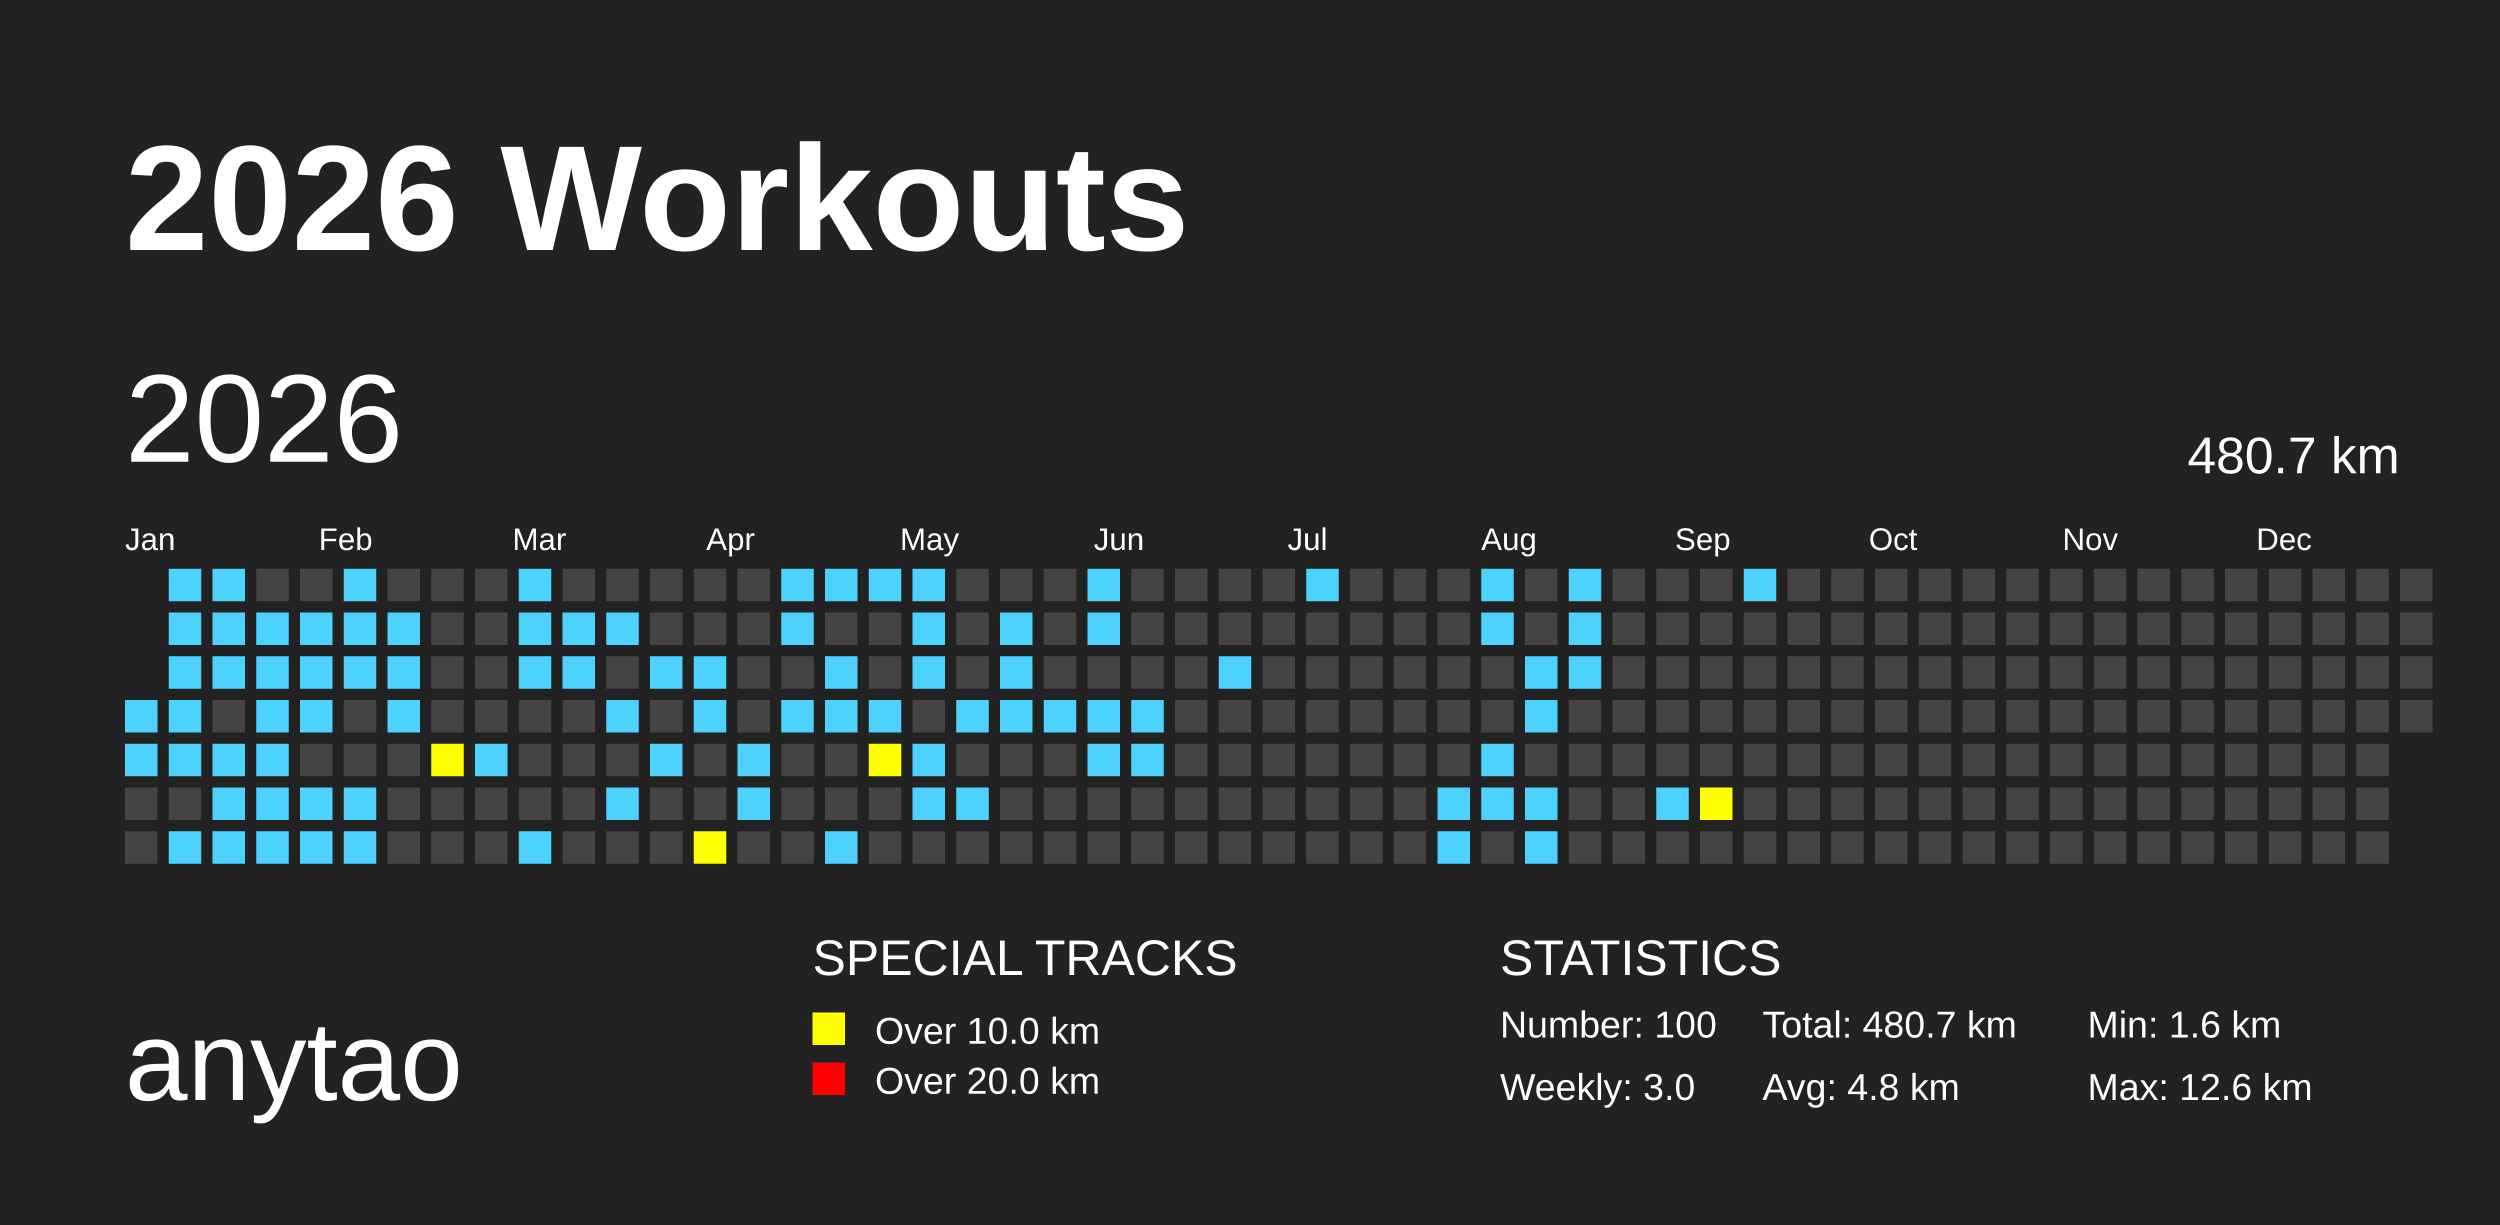
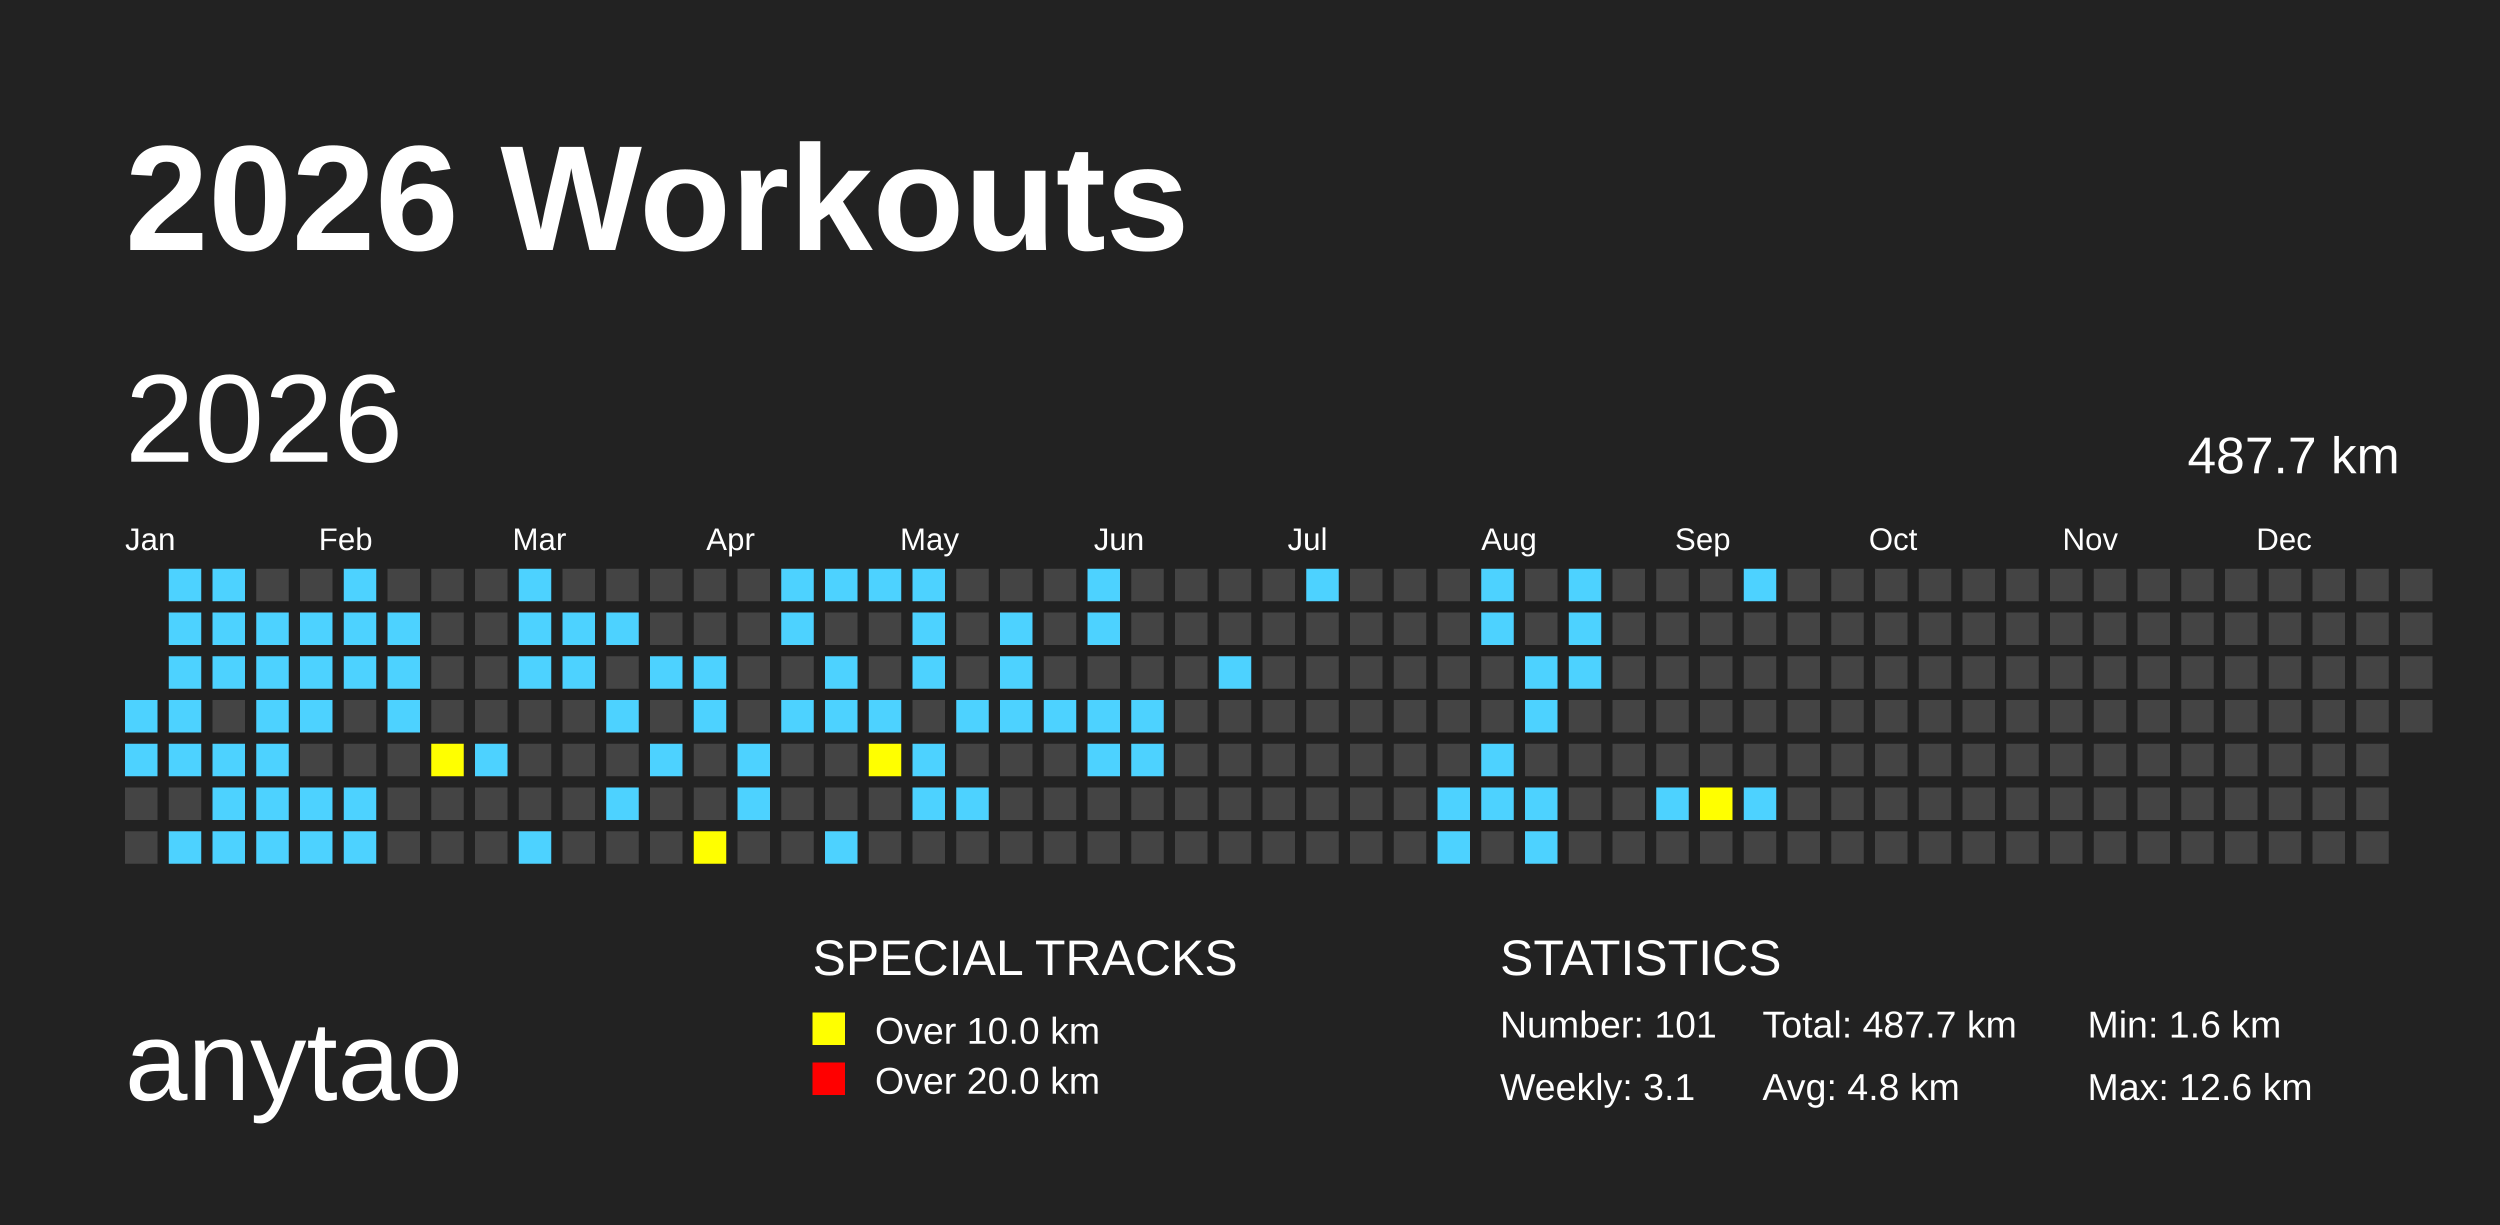
<svg xmlns="http://www.w3.org/2000/svg" baseProfile="full" height="98mm" version="1.1" viewBox="0,0,200,98" width="200mm">
  <defs>
    <pattern height="2" id="indoor-stripe" patternUnits="userSpaceOnUse" width="2">
      <line stroke="white" stroke-opacity="0.45" stroke-width="0.5" x1="0" x2="2" y1="2" y2="0" />
    </pattern>
  </defs>
  <rect fill="#222222" height="98" width="200" x="0" y="0" />
  <text fill="#FFFFFF" style="font-size:12px; font-family:Arial; font-weight:bold;" x="10" y="20">2026 Workouts</text>
  <text fill="#FFFFFF" style="font-size:9px; font-family:Arial" x="10" y="88">anytao</text>
  <text fill="#FFFFFF" style="font-size:4px; font-family:Arial" x="65" y="78">SPECIAL TRACKS</text>
  <rect fill="yellow" height="2.6" width="2.6" x="65" y="81" />
  <text fill="#FFFFFF" style="font-size:3px; font-family:Arial" x="70" y="83.5">Over 10.0 km</text>
  <rect fill="red" height="2.6" width="2.6" x="65" y="85" />
  <text fill="#FFFFFF" style="font-size:3px; font-family:Arial" x="70" y="87.5">Over 20.0 km</text>
  <text fill="#FFFFFF" style="font-size:4px; font-family:Arial" x="120" y="78">STATISTICS</text>
-   <text fill="#FFFFFF" style="font-size:3px; font-family:Arial" x="120" y="83">Number: 100</text>
-   <text fill="#FFFFFF" style="font-size:3px; font-family:Arial" x="120" y="88">Weekly: 3.0</text>
-   <text fill="#FFFFFF" style="font-size:3px; font-family:Arial" x="141" y="83">Total: 480.7 km</text>
+   <text fill="#FFFFFF" style="font-size:3px; font-family:Arial" x="120" y="83">Number: 101</text>
+   <text fill="#FFFFFF" style="font-size:3px; font-family:Arial" x="120" y="88">Weekly: 3.1</text>
+   <text fill="#FFFFFF" style="font-size:3px; font-family:Arial" x="141" y="83">Total: 487.7 km</text>
  <text fill="#FFFFFF" style="font-size:3px; font-family:Arial" x="141" y="88">Avg: 4.8 km</text>
  <text fill="#FFFFFF" style="font-size:3px; font-family:Arial" x="167" y="83">Min: 1.6 km</text>
  <text fill="#FFFFFF" style="font-size:3px; font-family:Arial" x="167" y="88">Max: 12.6 km</text>
  <text dominant-baseline="hanging" fill="#FFFFFF" style="font-size:10.0px; font-family:Arial;" x="10" y="30">2026</text>
-   <text dominant-baseline="hanging" fill="#FFFFFF" style="font-size:4.125px; font-family:Arial;" x="175" y="35">480.7 km</text>
+   <text dominant-baseline="hanging" fill="#FFFFFF" style="font-size:4.125px; font-family:Arial;" x="175" y="35">487.7 km</text>
  <text fill="#FFFFFF" style="font-size:2.5px; font-family:Arial" x="10.0" y="44">Jan</text>
  <text fill="#FFFFFF" style="font-size:2.5px; font-family:Arial" x="25.5" y="44">Feb</text>
  <text fill="#FFFFFF" style="font-size:2.5px; font-family:Arial" x="41.0" y="44">Mar</text>
  <text fill="#FFFFFF" style="font-size:2.5px; font-family:Arial" x="56.5" y="44">Apr</text>
  <text fill="#FFFFFF" style="font-size:2.5px; font-family:Arial" x="72.0" y="44">May</text>
  <text fill="#FFFFFF" style="font-size:2.5px; font-family:Arial" x="87.5" y="44">Jun</text>
  <text fill="#FFFFFF" style="font-size:2.5px; font-family:Arial" x="103.0" y="44">Jul</text>
  <text fill="#FFFFFF" style="font-size:2.5px; font-family:Arial" x="118.5" y="44">Aug</text>
  <text fill="#FFFFFF" style="font-size:2.5px; font-family:Arial" x="134.0" y="44">Sep</text>
  <text fill="#FFFFFF" style="font-size:2.5px; font-family:Arial" x="149.5" y="44">Oct</text>
  <text fill="#FFFFFF" style="font-size:2.5px; font-family:Arial" x="165.0" y="44">Nov</text>
  <text fill="#FFFFFF" style="font-size:2.5px; font-family:Arial" x="180.5" y="44">Dec</text>
  <rect fill="#4DD2FF" height="2.6" width="2.6" x="10.0" y="56.0" />
  <rect fill="#4DD2FF" height="2.6" width="2.6" x="10.0" y="59.5" />
  <rect fill="#444444" height="2.6" width="2.6" x="10.0" y="63.0" />
  <rect fill="#444444" height="2.6" width="2.6" x="10.0" y="66.5" />
  <rect fill="#4DD2FF" height="2.6" width="2.6" x="13.5" y="45.5" />
  <rect fill="#4DD2FF" height="2.6" width="2.6" x="13.5" y="49.0" />
  <rect fill="#4DD2FF" height="2.6" width="2.6" x="13.5" y="52.5" />
  <rect fill="#4DD2FF" height="2.6" width="2.6" x="13.5" y="56.0" />
  <rect fill="#4DD2FF" height="2.6" width="2.6" x="13.5" y="59.5" />
  <rect fill="#444444" height="2.6" width="2.6" x="13.5" y="63.0" />
  <rect fill="#4DD2FF" height="2.6" width="2.6" x="13.5" y="66.5" />
  <rect fill="#4DD2FF" height="2.6" width="2.6" x="17.0" y="45.5" />
  <rect fill="#4DD2FF" height="2.6" width="2.6" x="17.0" y="49.0" />
  <rect fill="#4DD2FF" height="2.6" width="2.6" x="17.0" y="52.5" />
  <rect fill="#444444" height="2.6" width="2.6" x="17.0" y="56.0" />
  <rect fill="#4DD2FF" height="2.6" width="2.6" x="17.0" y="59.5" />
  <rect fill="#4DD2FF" height="2.6" width="2.6" x="17.0" y="63.0" />
  <rect fill="#4DD2FF" height="2.6" width="2.6" x="17.0" y="66.5" />
  <rect fill="#444444" height="2.6" width="2.6" x="20.5" y="45.5" />
  <rect fill="#4DD2FF" height="2.6" width="2.6" x="20.5" y="49.0" />
  <rect fill="#4DD2FF" height="2.6" width="2.6" x="20.5" y="52.5" />
  <rect fill="#4DD2FF" height="2.6" width="2.6" x="20.5" y="56.0" />
  <rect fill="#4DD2FF" height="2.6" width="2.6" x="20.5" y="59.5" />
  <rect fill="#4DD2FF" height="2.6" width="2.6" x="20.5" y="63.0" />
  <rect fill="#4DD2FF" height="2.6" width="2.6" x="20.5" y="66.5" />
  <rect fill="#444444" height="2.6" width="2.6" x="24.0" y="45.5" />
  <rect fill="#4DD2FF" height="2.6" width="2.6" x="24.0" y="49.0" />
  <rect fill="#4DD2FF" height="2.6" width="2.6" x="24.0" y="52.5" />
  <rect fill="#4DD2FF" height="2.6" width="2.6" x="24.0" y="56.0" />
  <rect fill="#444444" height="2.6" width="2.6" x="24.0" y="59.5" />
  <rect fill="#4DD2FF" height="2.6" width="2.6" x="24.0" y="63.0" />
  <rect fill="#4DD2FF" height="2.6" width="2.6" x="24.0" y="66.5" />
  <rect fill="#4DD2FF" height="2.6" width="2.6" x="27.5" y="45.5" />
  <rect fill="#4DD2FF" height="2.6" width="2.6" x="27.5" y="49.0" />
  <rect fill="#4DD2FF" height="2.6" width="2.6" x="27.5" y="52.5" />
  <rect fill="#444444" height="2.6" width="2.6" x="27.5" y="56.0" />
  <rect fill="#444444" height="2.6" width="2.6" x="27.5" y="59.5" />
  <rect fill="#4DD2FF" height="2.6" width="2.6" x="27.5" y="63.0" />
  <rect fill="#4DD2FF" height="2.6" width="2.6" x="27.5" y="66.5" />
  <rect fill="#444444" height="2.6" width="2.6" x="31.0" y="45.5" />
  <rect fill="#4DD2FF" height="2.6" width="2.6" x="31.0" y="49.0" />
  <rect fill="#4DD2FF" height="2.6" width="2.6" x="31.0" y="52.5" />
  <rect fill="#4DD2FF" height="2.6" width="2.6" x="31.0" y="56.0" />
  <rect fill="#444444" height="2.6" width="2.6" x="31.0" y="59.5" />
  <rect fill="#444444" height="2.6" width="2.6" x="31.0" y="63.0" />
  <rect fill="#444444" height="2.6" width="2.6" x="31.0" y="66.5" />
  <rect fill="#444444" height="2.6" width="2.6" x="34.5" y="45.5" />
  <rect fill="#444444" height="2.6" width="2.6" x="34.5" y="49.0" />
  <rect fill="#444444" height="2.6" width="2.6" x="34.5" y="52.5" />
  <rect fill="#444444" height="2.6" width="2.6" x="34.5" y="56.0" />
  <rect fill="yellow" height="2.6" width="2.6" x="34.5" y="59.5" />
  <rect fill="#444444" height="2.6" width="2.6" x="34.5" y="63.0" />
  <rect fill="#444444" height="2.6" width="2.6" x="34.5" y="66.5" />
  <rect fill="#444444" height="2.6" width="2.6" x="38.0" y="45.5" />
  <rect fill="#444444" height="2.6" width="2.6" x="38.0" y="49.0" />
  <rect fill="#444444" height="2.6" width="2.6" x="38.0" y="52.5" />
  <rect fill="#444444" height="2.6" width="2.6" x="38.0" y="56.0" />
  <rect fill="#4DD2FF" height="2.6" width="2.6" x="38.0" y="59.5" />
  <rect fill="#444444" height="2.6" width="2.6" x="38.0" y="63.0" />
  <rect fill="#444444" height="2.6" width="2.6" x="38.0" y="66.5" />
  <rect fill="#4DD2FF" height="2.6" width="2.6" x="41.5" y="45.5" />
  <rect fill="#4DD2FF" height="2.6" width="2.6" x="41.5" y="49.0" />
  <rect fill="#4DD2FF" height="2.6" width="2.6" x="41.5" y="52.5" />
  <rect fill="#444444" height="2.6" width="2.6" x="41.5" y="56.0" />
  <rect fill="#444444" height="2.6" width="2.6" x="41.5" y="59.5" />
  <rect fill="#444444" height="2.6" width="2.6" x="41.5" y="63.0" />
  <rect fill="#4DD2FF" height="2.6" width="2.6" x="41.5" y="66.5" />
  <rect fill="#444444" height="2.6" width="2.6" x="45.0" y="45.5" />
  <rect fill="#4DD2FF" height="2.6" width="2.6" x="45.0" y="49.0" />
  <rect fill="#4DD2FF" height="2.6" width="2.6" x="45.0" y="52.5" />
  <rect fill="#444444" height="2.6" width="2.6" x="45.0" y="56.0" />
  <rect fill="#444444" height="2.6" width="2.6" x="45.0" y="59.5" />
  <rect fill="#444444" height="2.6" width="2.6" x="45.0" y="63.0" />
  <rect fill="#444444" height="2.6" width="2.6" x="45.0" y="66.5" />
  <rect fill="#444444" height="2.6" width="2.6" x="48.5" y="45.5" />
  <rect fill="#4DD2FF" height="2.6" width="2.6" x="48.5" y="49.0" />
  <rect fill="#444444" height="2.6" width="2.6" x="48.5" y="52.5" />
  <rect fill="#4DD2FF" height="2.6" width="2.6" x="48.5" y="56.0" />
  <rect fill="#444444" height="2.6" width="2.6" x="48.5" y="59.5" />
  <rect fill="#4DD2FF" height="2.6" width="2.6" x="48.5" y="63.0" />
  <rect fill="#444444" height="2.6" width="2.6" x="48.5" y="66.5" />
  <rect fill="#444444" height="2.6" width="2.6" x="52.0" y="45.5" />
  <rect fill="#444444" height="2.6" width="2.6" x="52.0" y="49.0" />
  <rect fill="#4DD2FF" height="2.6" width="2.6" x="52.0" y="52.5" />
  <rect fill="#444444" height="2.6" width="2.6" x="52.0" y="56.0" />
  <rect fill="#4DD2FF" height="2.6" width="2.6" x="52.0" y="59.5" />
  <rect fill="#444444" height="2.6" width="2.6" x="52.0" y="63.0" />
  <rect fill="#444444" height="2.6" width="2.6" x="52.0" y="66.5" />
  <rect fill="#444444" height="2.6" width="2.6" x="55.5" y="45.5" />
  <rect fill="#444444" height="2.6" width="2.6" x="55.5" y="49.0" />
  <rect fill="#4DD2FF" height="2.6" width="2.6" x="55.5" y="52.5" />
  <rect fill="#4DD2FF" height="2.6" width="2.6" x="55.5" y="56.0" />
  <rect fill="#444444" height="2.6" width="2.6" x="55.5" y="59.5" />
  <rect fill="#444444" height="2.6" width="2.6" x="55.5" y="63.0" />
  <rect fill="yellow" height="2.6" width="2.6" x="55.5" y="66.5" />
  <rect fill="#444444" height="2.6" width="2.6" x="59.0" y="45.5" />
  <rect fill="#444444" height="2.6" width="2.6" x="59.0" y="49.0" />
  <rect fill="#444444" height="2.6" width="2.6" x="59.0" y="52.5" />
  <rect fill="#444444" height="2.6" width="2.6" x="59.0" y="56.0" />
  <rect fill="#4DD2FF" height="2.6" width="2.6" x="59.0" y="59.5" />
  <rect fill="#4DD2FF" height="2.6" width="2.6" x="59.0" y="63.0" />
  <rect fill="#444444" height="2.6" width="2.6" x="59.0" y="66.5" />
  <rect fill="#4DD2FF" height="2.6" width="2.6" x="62.5" y="45.5" />
  <rect fill="#4DD2FF" height="2.6" width="2.6" x="62.5" y="49.0" />
  <rect fill="#444444" height="2.6" width="2.6" x="62.5" y="52.5" />
  <rect fill="#4DD2FF" height="2.6" width="2.6" x="62.5" y="56.0" />
  <rect fill="#444444" height="2.6" width="2.6" x="62.5" y="59.5" />
  <rect fill="#444444" height="2.6" width="2.6" x="62.5" y="63.0" />
  <rect fill="#444444" height="2.6" width="2.6" x="62.5" y="66.5" />
  <rect fill="#4DD2FF" height="2.6" width="2.6" x="66.0" y="45.5" />
  <rect fill="#444444" height="2.6" width="2.6" x="66.0" y="49.0" />
  <rect fill="#4DD2FF" height="2.6" width="2.6" x="66.0" y="52.5" />
  <rect fill="#4DD2FF" height="2.6" width="2.6" x="66.0" y="56.0" />
  <rect fill="#444444" height="2.6" width="2.6" x="66.0" y="59.5" />
  <rect fill="#444444" height="2.6" width="2.6" x="66.0" y="63.0" />
  <rect fill="#4DD2FF" height="2.6" width="2.6" x="66.0" y="66.5" />
  <rect fill="#4DD2FF" height="2.6" width="2.6" x="69.5" y="45.5" />
  <rect fill="#444444" height="2.6" width="2.6" x="69.5" y="49.0" />
  <rect fill="#444444" height="2.6" width="2.6" x="69.5" y="52.5" />
  <rect fill="#4DD2FF" height="2.6" width="2.6" x="69.5" y="56.0" />
  <rect fill="yellow" height="2.6" width="2.6" x="69.5" y="59.5" />
  <rect fill="#444444" height="2.6" width="2.6" x="69.5" y="63.0" />
  <rect fill="#444444" height="2.6" width="2.6" x="69.5" y="66.5" />
  <rect fill="#4DD2FF" height="2.6" width="2.6" x="73.0" y="45.5" />
  <rect fill="#4DD2FF" height="2.6" width="2.6" x="73.0" y="49.0" />
  <rect fill="#4DD2FF" height="2.6" width="2.6" x="73.0" y="52.5" />
  <rect fill="#444444" height="2.6" width="2.6" x="73.0" y="56.0" />
  <rect fill="#4DD2FF" height="2.6" width="2.6" x="73.0" y="59.5" />
  <rect fill="#4DD2FF" height="2.6" width="2.6" x="73.0" y="63.0" />
  <rect fill="#444444" height="2.6" width="2.6" x="73.0" y="66.5" />
  <rect fill="#444444" height="2.6" width="2.6" x="76.5" y="45.5" />
  <rect fill="#444444" height="2.6" width="2.6" x="76.5" y="49.0" />
  <rect fill="#444444" height="2.6" width="2.6" x="76.5" y="52.5" />
  <rect fill="#4DD2FF" height="2.6" width="2.6" x="76.5" y="56.0" />
  <rect fill="#444444" height="2.6" width="2.6" x="76.5" y="59.5" />
  <rect fill="#4DD2FF" height="2.6" width="2.6" x="76.5" y="63.0" />
  <rect fill="#444444" height="2.6" width="2.6" x="76.5" y="66.5" />
  <rect fill="#444444" height="2.6" width="2.6" x="80.0" y="45.5" />
  <rect fill="#4DD2FF" height="2.6" width="2.6" x="80.0" y="49.0" />
  <rect fill="#4DD2FF" height="2.6" width="2.6" x="80.0" y="52.5" />
  <rect fill="#4DD2FF" height="2.6" width="2.6" x="80.0" y="56.0" />
  <rect fill="#444444" height="2.6" width="2.6" x="80.0" y="59.5" />
  <rect fill="#444444" height="2.6" width="2.6" x="80.0" y="63.0" />
  <rect fill="#444444" height="2.6" width="2.6" x="80.0" y="66.5" />
  <rect fill="#444444" height="2.6" width="2.6" x="83.5" y="45.5" />
  <rect fill="#444444" height="2.6" width="2.6" x="83.5" y="49.0" />
  <rect fill="#444444" height="2.6" width="2.6" x="83.5" y="52.5" />
  <rect fill="#4DD2FF" height="2.6" width="2.6" x="83.5" y="56.0" />
  <rect fill="#444444" height="2.6" width="2.6" x="83.5" y="59.5" />
  <rect fill="#444444" height="2.6" width="2.6" x="83.5" y="63.0" />
  <rect fill="#444444" height="2.6" width="2.6" x="83.5" y="66.5" />
  <rect fill="#4DD2FF" height="2.6" width="2.6" x="87.0" y="45.5" />
  <rect fill="#4DD2FF" height="2.6" width="2.6" x="87.0" y="49.0" />
  <rect fill="#444444" height="2.6" width="2.6" x="87.0" y="52.5" />
  <rect fill="#4DD2FF" height="2.6" width="2.6" x="87.0" y="56.0" />
  <rect fill="#4DD2FF" height="2.6" width="2.6" x="87.0" y="59.5" />
  <rect fill="#444444" height="2.6" width="2.6" x="87.0" y="63.0" />
  <rect fill="#444444" height="2.6" width="2.6" x="87.0" y="66.5" />
  <rect fill="#444444" height="2.6" width="2.6" x="90.5" y="45.5" />
  <rect fill="#444444" height="2.6" width="2.6" x="90.5" y="49.0" />
  <rect fill="#444444" height="2.6" width="2.6" x="90.5" y="52.5" />
  <rect fill="#4DD2FF" height="2.6" width="2.6" x="90.5" y="56.0" />
  <rect fill="#4DD2FF" height="2.6" width="2.6" x="90.5" y="59.5" />
  <rect fill="#444444" height="2.6" width="2.6" x="90.5" y="63.0" />
  <rect fill="#444444" height="2.6" width="2.6" x="90.5" y="66.5" />
  <rect fill="#444444" height="2.6" width="2.6" x="94.0" y="45.5" />
  <rect fill="#444444" height="2.6" width="2.6" x="94.0" y="49.0" />
  <rect fill="#444444" height="2.6" width="2.6" x="94.0" y="52.5" />
  <rect fill="#444444" height="2.6" width="2.6" x="94.0" y="56.0" />
  <rect fill="#444444" height="2.6" width="2.6" x="94.0" y="59.5" />
  <rect fill="#444444" height="2.6" width="2.6" x="94.0" y="63.0" />
  <rect fill="#444444" height="2.6" width="2.6" x="94.0" y="66.5" />
  <rect fill="#444444" height="2.6" width="2.6" x="97.5" y="45.5" />
  <rect fill="#444444" height="2.6" width="2.6" x="97.5" y="49.0" />
  <rect fill="#4DD2FF" height="2.6" width="2.6" x="97.5" y="52.5" />
  <rect fill="#444444" height="2.6" width="2.6" x="97.5" y="56.0" />
  <rect fill="#444444" height="2.6" width="2.6" x="97.5" y="59.5" />
  <rect fill="#444444" height="2.6" width="2.6" x="97.5" y="63.0" />
  <rect fill="#444444" height="2.6" width="2.6" x="97.5" y="66.5" />
  <rect fill="#444444" height="2.6" width="2.6" x="101.0" y="45.5" />
  <rect fill="#444444" height="2.6" width="2.6" x="101.0" y="49.0" />
  <rect fill="#444444" height="2.6" width="2.6" x="101.0" y="52.5" />
  <rect fill="#444444" height="2.6" width="2.6" x="101.0" y="56.0" />
  <rect fill="#444444" height="2.6" width="2.6" x="101.0" y="59.5" />
  <rect fill="#444444" height="2.6" width="2.6" x="101.0" y="63.0" />
  <rect fill="#444444" height="2.6" width="2.6" x="101.0" y="66.5" />
  <rect fill="#4DD2FF" height="2.6" width="2.6" x="104.5" y="45.5" />
  <rect fill="#444444" height="2.6" width="2.6" x="104.5" y="49.0" />
  <rect fill="#444444" height="2.6" width="2.6" x="104.5" y="52.5" />
  <rect fill="#444444" height="2.6" width="2.6" x="104.5" y="56.0" />
  <rect fill="#444444" height="2.6" width="2.6" x="104.5" y="59.5" />
  <rect fill="#444444" height="2.6" width="2.6" x="104.5" y="63.0" />
  <rect fill="#444444" height="2.6" width="2.6" x="104.5" y="66.5" />
  <rect fill="#444444" height="2.6" width="2.6" x="108.0" y="45.5" />
  <rect fill="#444444" height="2.6" width="2.6" x="108.0" y="49.0" />
  <rect fill="#444444" height="2.6" width="2.6" x="108.0" y="52.5" />
  <rect fill="#444444" height="2.6" width="2.6" x="108.0" y="56.0" />
  <rect fill="#444444" height="2.6" width="2.6" x="108.0" y="59.5" />
  <rect fill="#444444" height="2.6" width="2.6" x="108.0" y="63.0" />
  <rect fill="#444444" height="2.6" width="2.6" x="108.0" y="66.5" />
  <rect fill="#444444" height="2.6" width="2.6" x="111.5" y="45.5" />
  <rect fill="#444444" height="2.6" width="2.6" x="111.5" y="49.0" />
  <rect fill="#444444" height="2.6" width="2.6" x="111.5" y="52.5" />
  <rect fill="#444444" height="2.6" width="2.6" x="111.5" y="56.0" />
  <rect fill="#444444" height="2.6" width="2.6" x="111.5" y="59.5" />
  <rect fill="#444444" height="2.6" width="2.6" x="111.5" y="63.0" />
  <rect fill="#444444" height="2.6" width="2.6" x="111.5" y="66.5" />
  <rect fill="#444444" height="2.6" width="2.6" x="115.0" y="45.5" />
  <rect fill="#444444" height="2.6" width="2.6" x="115.0" y="49.0" />
  <rect fill="#444444" height="2.6" width="2.6" x="115.0" y="52.5" />
  <rect fill="#444444" height="2.6" width="2.6" x="115.0" y="56.0" />
  <rect fill="#444444" height="2.6" width="2.6" x="115.0" y="59.5" />
  <rect fill="#4DD2FF" height="2.6" width="2.6" x="115.0" y="63.0" />
  <rect fill="#4DD2FF" height="2.6" width="2.6" x="115.0" y="66.5" />
  <rect fill="#4DD2FF" height="2.6" width="2.6" x="118.5" y="45.5" />
  <rect fill="#4DD2FF" height="2.6" width="2.6" x="118.5" y="49.0" />
  <rect fill="#444444" height="2.6" width="2.6" x="118.5" y="52.5" />
  <rect fill="#444444" height="2.6" width="2.6" x="118.5" y="56.0" />
  <rect fill="#4DD2FF" height="2.6" width="2.6" x="118.5" y="59.5" />
  <rect fill="#4DD2FF" height="2.6" width="2.6" x="118.5" y="63.0" />
  <rect fill="#444444" height="2.6" width="2.6" x="118.5" y="66.5" />
  <rect fill="#444444" height="2.6" width="2.6" x="122.0" y="45.5" />
  <rect fill="#444444" height="2.6" width="2.6" x="122.0" y="49.0" />
  <rect fill="#4DD2FF" height="2.6" width="2.6" x="122.0" y="52.5" />
  <rect fill="#4DD2FF" height="2.6" width="2.6" x="122.0" y="56.0" />
  <rect fill="#444444" height="2.6" width="2.6" x="122.0" y="59.5" />
  <rect fill="#4DD2FF" height="2.6" width="2.6" x="122.0" y="63.0" />
  <rect fill="#4DD2FF" height="2.6" width="2.6" x="122.0" y="66.5" />
  <rect fill="#4DD2FF" height="2.6" width="2.6" x="125.5" y="45.5" />
  <rect fill="#4DD2FF" height="2.6" width="2.6" x="125.5" y="49.0" />
  <rect fill="#4DD2FF" height="2.6" width="2.6" x="125.5" y="52.5" />
  <rect fill="#444444" height="2.6" width="2.6" x="125.5" y="56.0" />
  <rect fill="#444444" height="2.6" width="2.6" x="125.5" y="59.5" />
  <rect fill="#444444" height="2.6" width="2.6" x="125.5" y="63.0" />
  <rect fill="#444444" height="2.6" width="2.6" x="125.5" y="66.5" />
  <rect fill="#444444" height="2.6" width="2.6" x="129.0" y="45.5" />
  <rect fill="#444444" height="2.6" width="2.6" x="129.0" y="49.0" />
  <rect fill="#444444" height="2.6" width="2.6" x="129.0" y="52.5" />
  <rect fill="#444444" height="2.6" width="2.6" x="129.0" y="56.0" />
  <rect fill="#444444" height="2.6" width="2.6" x="129.0" y="59.5" />
  <rect fill="#444444" height="2.6" width="2.6" x="129.0" y="63.0" />
  <rect fill="#444444" height="2.6" width="2.6" x="129.0" y="66.5" />
  <rect fill="#444444" height="2.6" width="2.6" x="132.5" y="45.5" />
  <rect fill="#444444" height="2.6" width="2.6" x="132.5" y="49.0" />
  <rect fill="#444444" height="2.6" width="2.6" x="132.5" y="52.5" />
  <rect fill="#444444" height="2.6" width="2.6" x="132.5" y="56.0" />
  <rect fill="#444444" height="2.6" width="2.6" x="132.5" y="59.5" />
  <rect fill="#4DD2FF" height="2.6" width="2.6" x="132.5" y="63.0" />
  <rect fill="#444444" height="2.6" width="2.6" x="132.5" y="66.5" />
  <rect fill="#444444" height="2.6" width="2.6" x="136.0" y="45.5" />
  <rect fill="#444444" height="2.6" width="2.6" x="136.0" y="49.0" />
  <rect fill="#444444" height="2.6" width="2.6" x="136.0" y="52.5" />
  <rect fill="#444444" height="2.6" width="2.6" x="136.0" y="56.0" />
  <rect fill="#444444" height="2.6" width="2.6" x="136.0" y="59.5" />
  <rect fill="yellow" height="2.6" width="2.6" x="136.0" y="63.0" />
  <rect fill="#444444" height="2.6" width="2.6" x="136.0" y="66.5" />
  <rect fill="#4DD2FF" height="2.6" width="2.6" x="139.5" y="45.5" />
  <rect fill="#444444" height="2.6" width="2.6" x="139.5" y="49.0" />
  <rect fill="#444444" height="2.6" width="2.6" x="139.5" y="52.5" />
  <rect fill="#444444" height="2.6" width="2.6" x="139.5" y="56.0" />
  <rect fill="#444444" height="2.6" width="2.6" x="139.5" y="59.5" />
-   <rect fill="#444444" height="2.6" width="2.6" x="139.5" y="63.0" />
+   <rect fill="#4DD2FF" height="2.6" width="2.6" x="139.5" y="63.0" />
  <rect fill="#444444" height="2.6" width="2.6" x="139.5" y="66.5" />
  <rect fill="#444444" height="2.6" width="2.6" x="143.0" y="45.5" />
  <rect fill="#444444" height="2.6" width="2.6" x="143.0" y="49.0" />
  <rect fill="#444444" height="2.6" width="2.6" x="143.0" y="52.5" />
  <rect fill="#444444" height="2.6" width="2.6" x="143.0" y="56.0" />
  <rect fill="#444444" height="2.6" width="2.6" x="143.0" y="59.5" />
  <rect fill="#444444" height="2.6" width="2.6" x="143.0" y="63.0" />
  <rect fill="#444444" height="2.6" width="2.6" x="143.0" y="66.5" />
  <rect fill="#444444" height="2.6" width="2.6" x="146.5" y="45.5" />
  <rect fill="#444444" height="2.6" width="2.6" x="146.5" y="49.0" />
  <rect fill="#444444" height="2.6" width="2.6" x="146.5" y="52.5" />
  <rect fill="#444444" height="2.6" width="2.6" x="146.5" y="56.0" />
  <rect fill="#444444" height="2.6" width="2.6" x="146.5" y="59.5" />
  <rect fill="#444444" height="2.6" width="2.6" x="146.5" y="63.0" />
  <rect fill="#444444" height="2.6" width="2.6" x="146.5" y="66.5" />
  <rect fill="#444444" height="2.6" width="2.6" x="150.0" y="45.5" />
  <rect fill="#444444" height="2.6" width="2.6" x="150.0" y="49.0" />
  <rect fill="#444444" height="2.6" width="2.6" x="150.0" y="52.5" />
  <rect fill="#444444" height="2.6" width="2.6" x="150.0" y="56.0" />
  <rect fill="#444444" height="2.6" width="2.6" x="150.0" y="59.5" />
  <rect fill="#444444" height="2.6" width="2.6" x="150.0" y="63.0" />
  <rect fill="#444444" height="2.6" width="2.6" x="150.0" y="66.5" />
  <rect fill="#444444" height="2.6" width="2.6" x="153.5" y="45.5" />
  <rect fill="#444444" height="2.6" width="2.6" x="153.5" y="49.0" />
  <rect fill="#444444" height="2.6" width="2.6" x="153.5" y="52.5" />
  <rect fill="#444444" height="2.6" width="2.6" x="153.5" y="56.0" />
  <rect fill="#444444" height="2.6" width="2.6" x="153.5" y="59.5" />
  <rect fill="#444444" height="2.6" width="2.6" x="153.5" y="63.0" />
  <rect fill="#444444" height="2.6" width="2.6" x="153.5" y="66.5" />
  <rect fill="#444444" height="2.6" width="2.6" x="157.0" y="45.5" />
  <rect fill="#444444" height="2.6" width="2.6" x="157.0" y="49.0" />
  <rect fill="#444444" height="2.6" width="2.6" x="157.0" y="52.5" />
  <rect fill="#444444" height="2.6" width="2.6" x="157.0" y="56.0" />
  <rect fill="#444444" height="2.6" width="2.6" x="157.0" y="59.5" />
  <rect fill="#444444" height="2.6" width="2.6" x="157.0" y="63.0" />
  <rect fill="#444444" height="2.6" width="2.6" x="157.0" y="66.5" />
  <rect fill="#444444" height="2.6" width="2.6" x="160.5" y="45.5" />
  <rect fill="#444444" height="2.6" width="2.6" x="160.5" y="49.0" />
  <rect fill="#444444" height="2.6" width="2.6" x="160.5" y="52.5" />
  <rect fill="#444444" height="2.6" width="2.6" x="160.5" y="56.0" />
  <rect fill="#444444" height="2.6" width="2.6" x="160.5" y="59.5" />
  <rect fill="#444444" height="2.6" width="2.6" x="160.5" y="63.0" />
  <rect fill="#444444" height="2.6" width="2.6" x="160.5" y="66.5" />
  <rect fill="#444444" height="2.6" width="2.6" x="164.0" y="45.5" />
  <rect fill="#444444" height="2.6" width="2.6" x="164.0" y="49.0" />
  <rect fill="#444444" height="2.6" width="2.6" x="164.0" y="52.5" />
  <rect fill="#444444" height="2.6" width="2.6" x="164.0" y="56.0" />
  <rect fill="#444444" height="2.6" width="2.6" x="164.0" y="59.5" />
  <rect fill="#444444" height="2.6" width="2.6" x="164.0" y="63.0" />
  <rect fill="#444444" height="2.6" width="2.6" x="164.0" y="66.5" />
  <rect fill="#444444" height="2.6" width="2.6" x="167.5" y="45.5" />
  <rect fill="#444444" height="2.6" width="2.6" x="167.5" y="49.0" />
  <rect fill="#444444" height="2.6" width="2.6" x="167.5" y="52.5" />
  <rect fill="#444444" height="2.6" width="2.6" x="167.5" y="56.0" />
  <rect fill="#444444" height="2.6" width="2.6" x="167.5" y="59.5" />
  <rect fill="#444444" height="2.6" width="2.6" x="167.5" y="63.0" />
  <rect fill="#444444" height="2.6" width="2.6" x="167.5" y="66.5" />
  <rect fill="#444444" height="2.6" width="2.6" x="171.0" y="45.5" />
  <rect fill="#444444" height="2.6" width="2.6" x="171.0" y="49.0" />
  <rect fill="#444444" height="2.6" width="2.6" x="171.0" y="52.5" />
  <rect fill="#444444" height="2.6" width="2.6" x="171.0" y="56.0" />
  <rect fill="#444444" height="2.6" width="2.6" x="171.0" y="59.5" />
  <rect fill="#444444" height="2.6" width="2.6" x="171.0" y="63.0" />
  <rect fill="#444444" height="2.6" width="2.6" x="171.0" y="66.5" />
  <rect fill="#444444" height="2.6" width="2.6" x="174.5" y="45.5" />
  <rect fill="#444444" height="2.6" width="2.6" x="174.5" y="49.0" />
  <rect fill="#444444" height="2.6" width="2.6" x="174.5" y="52.5" />
  <rect fill="#444444" height="2.6" width="2.6" x="174.5" y="56.0" />
  <rect fill="#444444" height="2.6" width="2.6" x="174.5" y="59.5" />
  <rect fill="#444444" height="2.6" width="2.6" x="174.5" y="63.0" />
  <rect fill="#444444" height="2.6" width="2.6" x="174.5" y="66.5" />
  <rect fill="#444444" height="2.6" width="2.6" x="178.0" y="45.5" />
  <rect fill="#444444" height="2.6" width="2.6" x="178.0" y="49.0" />
  <rect fill="#444444" height="2.6" width="2.6" x="178.0" y="52.5" />
  <rect fill="#444444" height="2.6" width="2.6" x="178.0" y="56.0" />
  <rect fill="#444444" height="2.6" width="2.6" x="178.0" y="59.5" />
  <rect fill="#444444" height="2.6" width="2.6" x="178.0" y="63.0" />
  <rect fill="#444444" height="2.6" width="2.6" x="178.0" y="66.5" />
  <rect fill="#444444" height="2.6" width="2.6" x="181.5" y="45.5" />
  <rect fill="#444444" height="2.6" width="2.6" x="181.5" y="49.0" />
  <rect fill="#444444" height="2.6" width="2.6" x="181.5" y="52.5" />
  <rect fill="#444444" height="2.6" width="2.6" x="181.5" y="56.0" />
  <rect fill="#444444" height="2.6" width="2.6" x="181.5" y="59.5" />
  <rect fill="#444444" height="2.6" width="2.6" x="181.5" y="63.0" />
  <rect fill="#444444" height="2.6" width="2.6" x="181.5" y="66.5" />
  <rect fill="#444444" height="2.6" width="2.6" x="185.0" y="45.5" />
  <rect fill="#444444" height="2.6" width="2.6" x="185.0" y="49.0" />
  <rect fill="#444444" height="2.6" width="2.6" x="185.0" y="52.5" />
  <rect fill="#444444" height="2.6" width="2.6" x="185.0" y="56.0" />
  <rect fill="#444444" height="2.6" width="2.6" x="185.0" y="59.5" />
  <rect fill="#444444" height="2.6" width="2.6" x="185.0" y="63.0" />
  <rect fill="#444444" height="2.6" width="2.6" x="185.0" y="66.5" />
  <rect fill="#444444" height="2.6" width="2.6" x="188.5" y="45.5" />
  <rect fill="#444444" height="2.6" width="2.6" x="188.5" y="49.0" />
  <rect fill="#444444" height="2.6" width="2.6" x="188.5" y="52.5" />
  <rect fill="#444444" height="2.6" width="2.6" x="188.5" y="56.0" />
  <rect fill="#444444" height="2.6" width="2.6" x="188.5" y="59.5" />
  <rect fill="#444444" height="2.6" width="2.6" x="188.5" y="63.0" />
  <rect fill="#444444" height="2.6" width="2.6" x="188.5" y="66.5" />
  <rect fill="#444444" height="2.6" width="2.6" x="192.0" y="45.5" />
  <rect fill="#444444" height="2.6" width="2.6" x="192.0" y="49.0" />
  <rect fill="#444444" height="2.6" width="2.6" x="192.0" y="52.5" />
  <rect fill="#444444" height="2.6" width="2.6" x="192.0" y="56.0" />
</svg>
